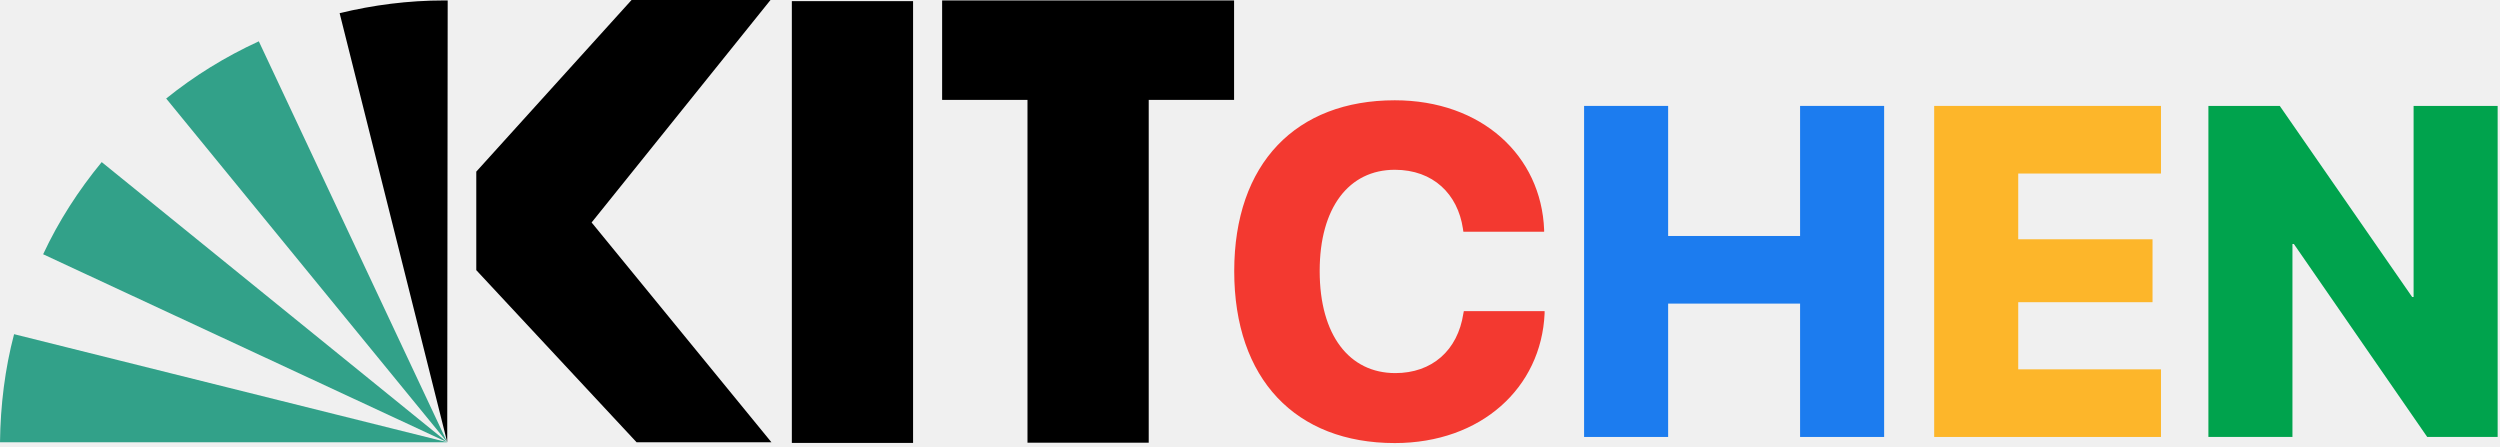
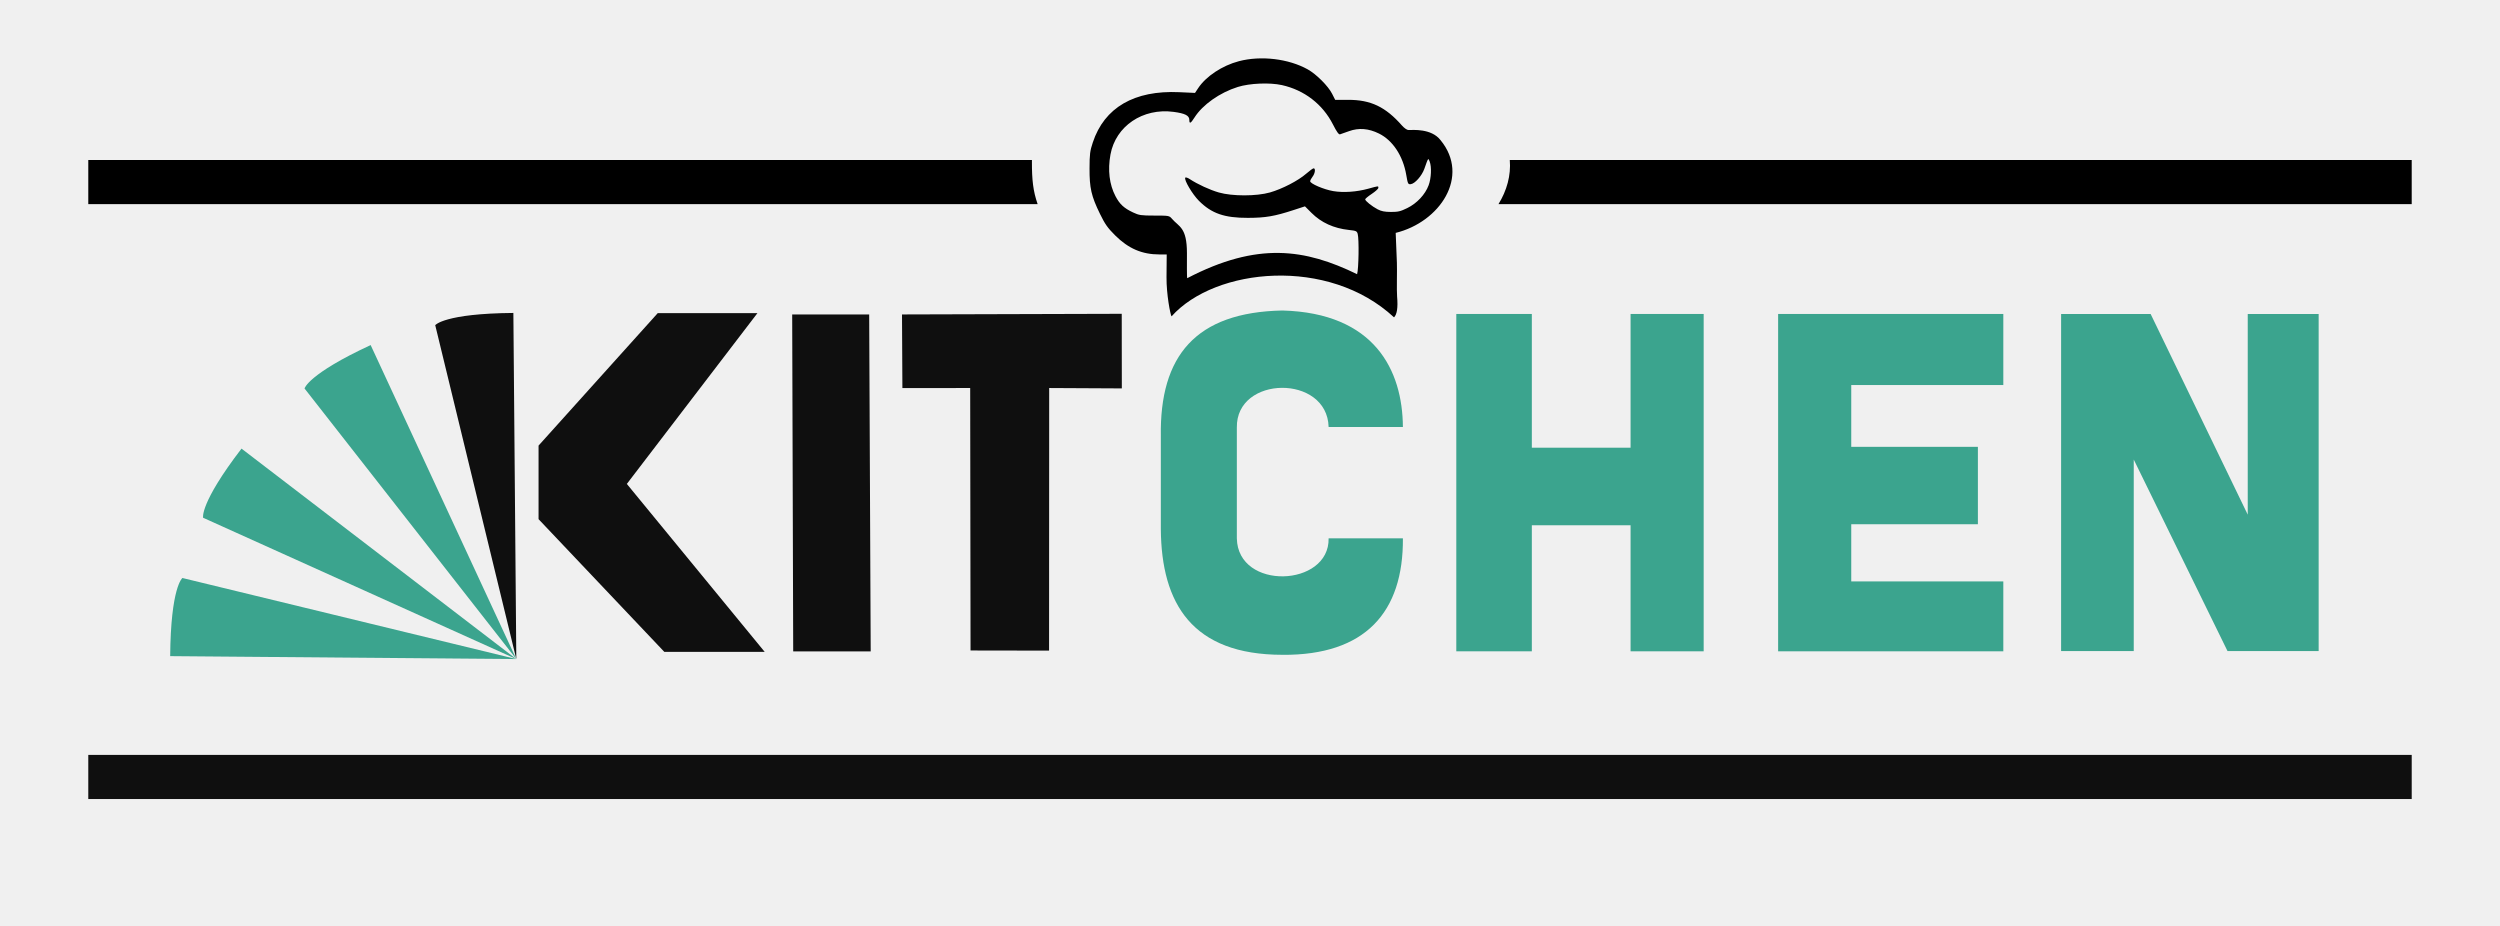
- <svg xmlns="http://www.w3.org/2000/svg" width="100%" height="100%" viewBox="0 0 667 119" version="1.1" xml:space="preserve" style="fill-rule:evenodd;clip-rule:evenodd;stroke-linejoin:round;stroke-miterlimit:2;">
-   <g transform="matrix(0.0810973,0,0,0.0810973,95.7565,-2.03208)">
-     <g transform="matrix(4.16667,0,0,4.16667,-1222.89,-79.3481)">
-       <path d="M90.416,153.041C72.132,175.269 56.359,199.646 44.169,225.817L363.233,374.235L90.416,153.041L90.416,153.041Z" style="fill:rgb(50,161,137);" />
-     </g>
-     <g transform="matrix(4.16667,0,0,4.16667,-1222.89,-79.3481)">
-       <path d="M363.233,374.235L214.456,57.681C187.927,69.87 163.55,84.927 141.323,102.852L363.233,374.235Z" style="fill:rgb(50,161,137);" />
-     </g>
-     <g transform="matrix(4.16667,0,0,4.16667,-1222.89,-79.3481)">
-       <path d="M363.233,374.235L363.591,25.416L360.724,25.416C332.402,25.416 304.798,29.001 278.269,35.454L363.233,374.235L363.233,374.235Z" />
-     </g>
-     <g transform="matrix(4.16667,0,0,4.16667,-1222.89,-79.3481)">
-       <path d="M21.226,288.912C14.056,316.159 10.471,344.838 10.112,374.235L363.233,374.235L21.226,288.912L21.226,288.912Z" style="fill:rgb(50,161,137);" />
-     </g>
+ <svg xmlns="http://www.w3.org/2000/svg" version="1.1" id="svg815" width="849.506" height="314.523" viewBox="0 0 849.506 314.523">
+   <defs id="defs819" />
+   <path style="fill:#3ba48e;fill-opacity:1;stroke:none;stroke-width:1px;stroke-linecap:butt;stroke-linejoin:miter;stroke-opacity:1" d="M 57.828,222.957 175.442,223.954 61.979,196.403 c 0,0 -3.959,3.029 -4.151,26.555 z" id="path833" />
+   <path style="fill:#0f0f0f;fill-opacity:1;stroke:none;stroke-width:1px;stroke-linecap:butt;stroke-linejoin:miter;stroke-opacity:1" d="m 174.445,106.34 0.997,117.614 -27.551,-113.463 c 0,0 3.029,-3.959 26.555,-4.151 z" id="path833-7" />
+   <path style="fill:#3ba48e;fill-opacity:1;stroke:none;stroke-width:1px;stroke-linecap:butt;stroke-linejoin:miter;stroke-opacity:1" d="M 125.949,117.256 175.442,223.954 103.481,132.006 c 0,0 1.123,-4.856 22.468,-14.75 z" id="path833-7-5" />
+   <path style="fill:#3ba48e;fill-opacity:1;stroke:none;stroke-width:1px;stroke-linecap:butt;stroke-linejoin:miter;stroke-opacity:1" d="M 82.064,152.439 175.442,223.954 69.014,175.935 c 0,0 -1.261,-4.822 13.05,-23.496 z" id="path833-7-5-3" />
+   <rect style="opacity:1;fill:#0f0f0f;fill-opacity:1;fill-rule:nonzero;stroke:none;stroke-width:15.706;stroke-linecap:square;stroke-linejoin:round;stroke-miterlimit:4;stroke-dasharray:none;stroke-dashoffset:0;stroke-opacity:1;paint-order:markers fill stroke" id="rect895-9" width="789.506" height="15" x="30" y="256.516" />
+   <g id="g888" transform="matrix(0.406523,0,0,0.406523,188.3334,277.6681)" style="fill:#000000;stroke:#ffffff;stroke-width:92.972;stroke-miterlimit:4;stroke-dasharray:none;stroke-opacity:1;paint-order:markers stroke fill">
+     <path style="fill:#000000;stroke:none;stroke-width:92.972;stroke-miterlimit:4;stroke-dasharray:none;stroke-opacity:1;paint-order:markers stroke fill" d="m 515.989,-418.612 c -0.975,-1.175 -4.326,-18.424 -4.205,-32.72 l 0.16,-19.011 h -5.997 c -14.637,0 -26.008,-4.893 -37.144,-15.983 -6.271,-6.245 -8.415,-9.293 -12.675,-18.017 -7.213,-14.773 -8.756,-21.516 -8.695,-38 0.044,-11.87 0.373,-14.475 2.723,-21.578 9.675,-29.24 34.702,-43.793 72.321,-42.055 l 13.126,0.607 2.6,-3.928 c 6.586,-9.953 20.158,-18.933 34.148,-22.595 18.422,-4.823 41.509,-2.066 57.5,6.865 7.18,4.01 17.066,13.91 20.337,20.364 l 2.595,5.122 10.784,-0.034 c 18.917,-0.059 31.292,5.849 45.058,21.509 1.801,2.049 4.197,3.725 5.324,3.725 3.746,0 19.151,-1.482 26.866,8.429 25.02,30.409 -0.637,68.505 -37.466,77.549 l 1.002,25.021 c 0.253,6.32 -0.29,22.878 0.172,28.216 0.822,9.502 -0.156,14.951 -2.564,17.359 -54.784,-50.971 -149.401,-41.65 -185.969,-0.844 z m 155.094,-35.231 c 1.339,-4.347 1.718,-29.245 0.512,-33.632 -0.66,-2.401 -1.306,-2.695 -7.343,-3.341 -12.657,-1.355 -23.139,-6.133 -31.248,-14.242 l -5.497,-5.497 -9.579,3.122 c -15.956,5.201 -23.346,6.464 -38.079,6.507 -19.727,0.058 -30.431,-3.67 -41.006,-14.283 -5.486,-5.505 -12.534,-17.45 -11.39,-19.302 0.313,-0.506 1.992,0.018 3.732,1.165 6.585,4.338 16.858,9.066 24.372,11.216 11.219,3.21 31.425,3.192 42.723,-0.038 10.18,-2.911 23.646,-9.883 30.23,-15.652 2.839,-2.487 5.651,-4.523 6.25,-4.523 1.764,0 1.204,4.295 -0.911,7 -1.076,1.375 -1.966,3.082 -1.978,3.792 -0.035,2.024 11.434,6.935 19.287,8.26 8.597,1.45 19.577,0.683 29.47,-2.058 8.551,-2.37 8.221,-2.344 8.221,-0.636 0,0.747 -2.475,3.002 -5.5,5.01 -3.025,2.008 -5.5,4.057 -5.5,4.553 0,1.313 5.627,5.837 10.384,8.347 3.069,1.62 5.903,2.18 11.137,2.202 5.954,0.025 8.037,-0.471 13.71,-3.263 8.034,-3.955 14.9,-11.287 17.788,-18.994 2.199,-5.869 2.619,-15.462 0.872,-19.897 -1.251,-3.176 -1.046,-3.458 -4.458,6.151 -2.071,5.832 -7.917,12.422 -11.34,12.781 -2.266,0.238 -2.486,-0.215 -3.772,-7.747 -2.715,-15.914 -11.283,-28.894 -22.821,-34.574 -8.697,-4.281 -16.811,-4.926 -25.001,-1.987 -3.3,1.185 -6.675,2.374 -7.5,2.644 -1.072,0.351 -2.772,-2.011 -5.957,-8.277 -8.587,-16.891 -23.903,-28.692 -42.653,-32.864 -10.197,-2.269 -26.938,-1.561 -36.89,1.559 -15.062,4.722 -29.457,14.888 -36.203,25.566 -3.172,5.021 -4.297,5.533 -4.297,1.954 0,-3.613 -3.532,-5.416 -13.115,-6.697 -25.746,-3.439 -48.414,11.85 -52.791,35.607 -2.394,12.992 -0.934,25.161 4.182,34.868 3.556,6.747 7.091,10.014 14.725,13.608 4.986,2.348 6.655,2.591 17.844,2.599 12.157,0.008 12.379,0.049 14.66,2.701 5.821,6.767 12.491,6.97 12.502,28.626 0.004,8.296 -0.139,20.603 0.26,21.002 58.856,-30.679 98.615,-24.454 141.967,-3.337 z" id="path891" />
  </g>
-   <g transform="matrix(2.50556,0,0,2.50556,-599.875,-60.2101)">
-     <g transform="matrix(50,0,0,50,471.925,70.5592)">
-       <path d="M0.053,-0L0.232,-0L0.232,-0.411L0.235,-0.411L0.519,-0L0.669,-0L0.669,-0.705L0.49,-0.705L0.49,-0.298L0.487,-0.298L0.205,-0.705L0.053,-0.705L0.053,-0Z" style="fill:rgb(0,163,77);fill-rule:nonzero;" />
-     </g>
-     <g transform="matrix(50,0,0,50,442.726,70.5592)">
-       <path d="M0.053,-0L0.536,-0L0.536,-0.144L0.232,-0.144L0.232,-0.287L0.518,-0.287L0.518,-0.421L0.232,-0.421L0.232,-0.561L0.536,-0.561L0.536,-0.705L0.053,-0.705L0.053,-0Z" style="fill:rgb(253,182,42);fill-rule:nonzero;" />
-     </g>
-     <g transform="matrix(50,0,0,50,405.446,70.5592)">
-       <path d="M0.053,-0L0.232,-0L0.232,-0.284L0.513,-0.284L0.513,-0L0.692,-0L0.692,-0.705L0.513,-0.705L0.513,-0.428L0.232,-0.428L0.232,-0.705L0.053,-0.705L0.053,-0Z" style="fill:rgb(28,124,239);fill-rule:nonzero;" />
-     </g>
-     <g transform="matrix(50,0,0,50,369.142,70.5592)">
-       <path d="M0.376,0.013C0.56,0.013 0.688,-0.105 0.695,-0.263L0.695,-0.268L0.523,-0.268L0.522,-0.263C0.51,-0.184 0.455,-0.136 0.377,-0.136C0.279,-0.136 0.216,-0.217 0.216,-0.353L0.216,-0.354C0.216,-0.488 0.278,-0.569 0.376,-0.569C0.458,-0.569 0.51,-0.517 0.521,-0.444L0.522,-0.437L0.694,-0.437L0.694,-0.441C0.688,-0.599 0.561,-0.717 0.376,-0.717C0.166,-0.717 0.034,-0.583 0.034,-0.353L0.034,-0.353C0.034,-0.123 0.165,0.013 0.376,0.013Z" style="fill:rgb(243,57,48);fill-rule:nonzero;" />
-     </g>
-     <g transform="matrix(0.134862,0,0,0.134862,238.053,20.6513)">
-       <path d="M984.511,25.416L753.996,25.416L753.996,103.927L821.394,103.927L821.394,374.594L917.113,374.594L917.113,103.927L984.511,103.927L984.511,25.416Z" />
-     </g>
-     <g transform="matrix(0.134862,0,0,0.134862,238.053,20.7238)">
-       <rect x="635.333" y="25.416" width="95.719" height="348.819" />
-     </g>
-     <g transform="matrix(0.134862,0,0,0.134862,238.053,20.6513)">
-       <path d="M619.201,374.235L512.727,374.235L386.177,238.364L386.177,160.57L508.783,25.057L618.484,25.057L477.236,200.722L619.201,374.235Z" />
-     </g>
+   <g id="g888-2" transform="matrix(0.406523,0,0,0.406523,188.3334,277.6681)" style="fill:#ffffff;fill-opacity:1;stroke:none;stroke-opacity:1" />
+   <g aria-label="CHEN" transform="matrix(4.022343,0,0,4.036585,-1024.225,-19.05245)" style="font-style:normal;font-weight:normal;font-size:40px;line-height:1.25;font-family:sans-serif;letter-spacing:0px;word-spacing:0px;fill:#3ba48e;fill-opacity:1;stroke:none" id="flowRoot880">
+     <path d="m 362.973,59.842 c -7.618,-0.003 -10.23,-4.3 -10.273,-10.586 v -7.793 c -0.11,-6.777 2.93,-10.461 10.273,-10.605 7.797,0.21 10.143,5.037 10.176,9.805 v 0 h -6.275 v 0 c -0.119,-4.44 -7.826,-4.361 -7.753,0.046 v 9.338 c 0.09,4.407 7.833,4.099 7.753,-0.008 v 0 h 6.275 v 0 c 0.045,6.215 -3.17,9.855 -10.176,9.805 z" style="font-style:normal;font-variant:normal;font-weight:bold;font-stretch:normal;font-family:Bahnschrift;-inkscape-font-specification:'Bahnschrift Bold'" id="path888" />
+     <path d="m 392.383,31.15 h 6.175 v 28.398 h -6.175 z m -14.723,0 h 6.381 v 28.398 h -6.381 z m 2.48,11.258 h 16.543 v 6.529 h -16.543 z" style="font-style:normal;font-variant:normal;font-weight:bold;font-stretch:normal;font-family:Bahnschrift;-inkscape-font-specification:'Bahnschrift Bold'" id="path890" />
+     <path d="m 404.848,31.15 h 6.177 v 28.398 h -6.177 z m 1.934,22.514 h 17.09 v 5.884 h -17.09 z m 0,-11.329 h 14.941 v 6.516 h -14.941 z m 0,-11.185 h 17.09 v 5.982 h -17.09 z" style="font-style:normal;font-variant:normal;font-weight:bold;font-stretch:normal;font-family:Bahnschrift;-inkscape-font-specification:'Bahnschrift Bold'" id="path892" />
+     <path d="m 428.754,31.15 h 7.562 l 10.566,21.758 -2.362,0.508 V 31.15 h 5.991 v 28.379 h -7.699 l -10.527,-21.426 2.605,-0.508 v 21.934 h -6.137 z" style="font-style:normal;font-variant:normal;font-weight:bold;font-stretch:normal;font-family:Bahnschrift;-inkscape-font-specification:'Bahnschrift Bold'" id="path894" />
  </g>
+   <g id="g825" transform="translate(62.11514,179.3109)">
+     <path style="fill:#0f0f0f" d="M 163.631,42.205 120.887,-2.9 V -27.894 l 40.5,-45.014 33.884,-0.009 -44.384,58.044 46.847,57.074 -34.102,0.005 z m 104.047,-0.478 -0.12,-89.187 -23.036,0.016 -0.136,-25.016 74.668,-0.222 0.031,25.354 -24.685,-0.132 -0.04,89.232 z m -60.261,0.311 -0.343,-114.498 h 26.161 l 0.516,114.5 z" id="path827" />
+   </g>
+   <path style="opacity:1;fill:#000000;fill-opacity:1;fill-rule:nonzero;stroke:none;stroke-width:15.706;stroke-linecap:square;stroke-linejoin:round;stroke-miterlimit:4;stroke-dasharray:none;stroke-dashoffset:0;stroke-opacity:1;paint-order:markers fill stroke" d="m 30,54.373 v 15 h 322.594 c -1.548,-4.465 -1.968,-8.233 -1.945,-14.613 5.5e-4,-0.155 0.005,-0.237 0.006,-0.387 z m 483.029,0 c 0.447,5.232 -1.011,10.404 -3.846,15 h 310.322 v -15 z" id="rect895-3-8" />
</svg>
